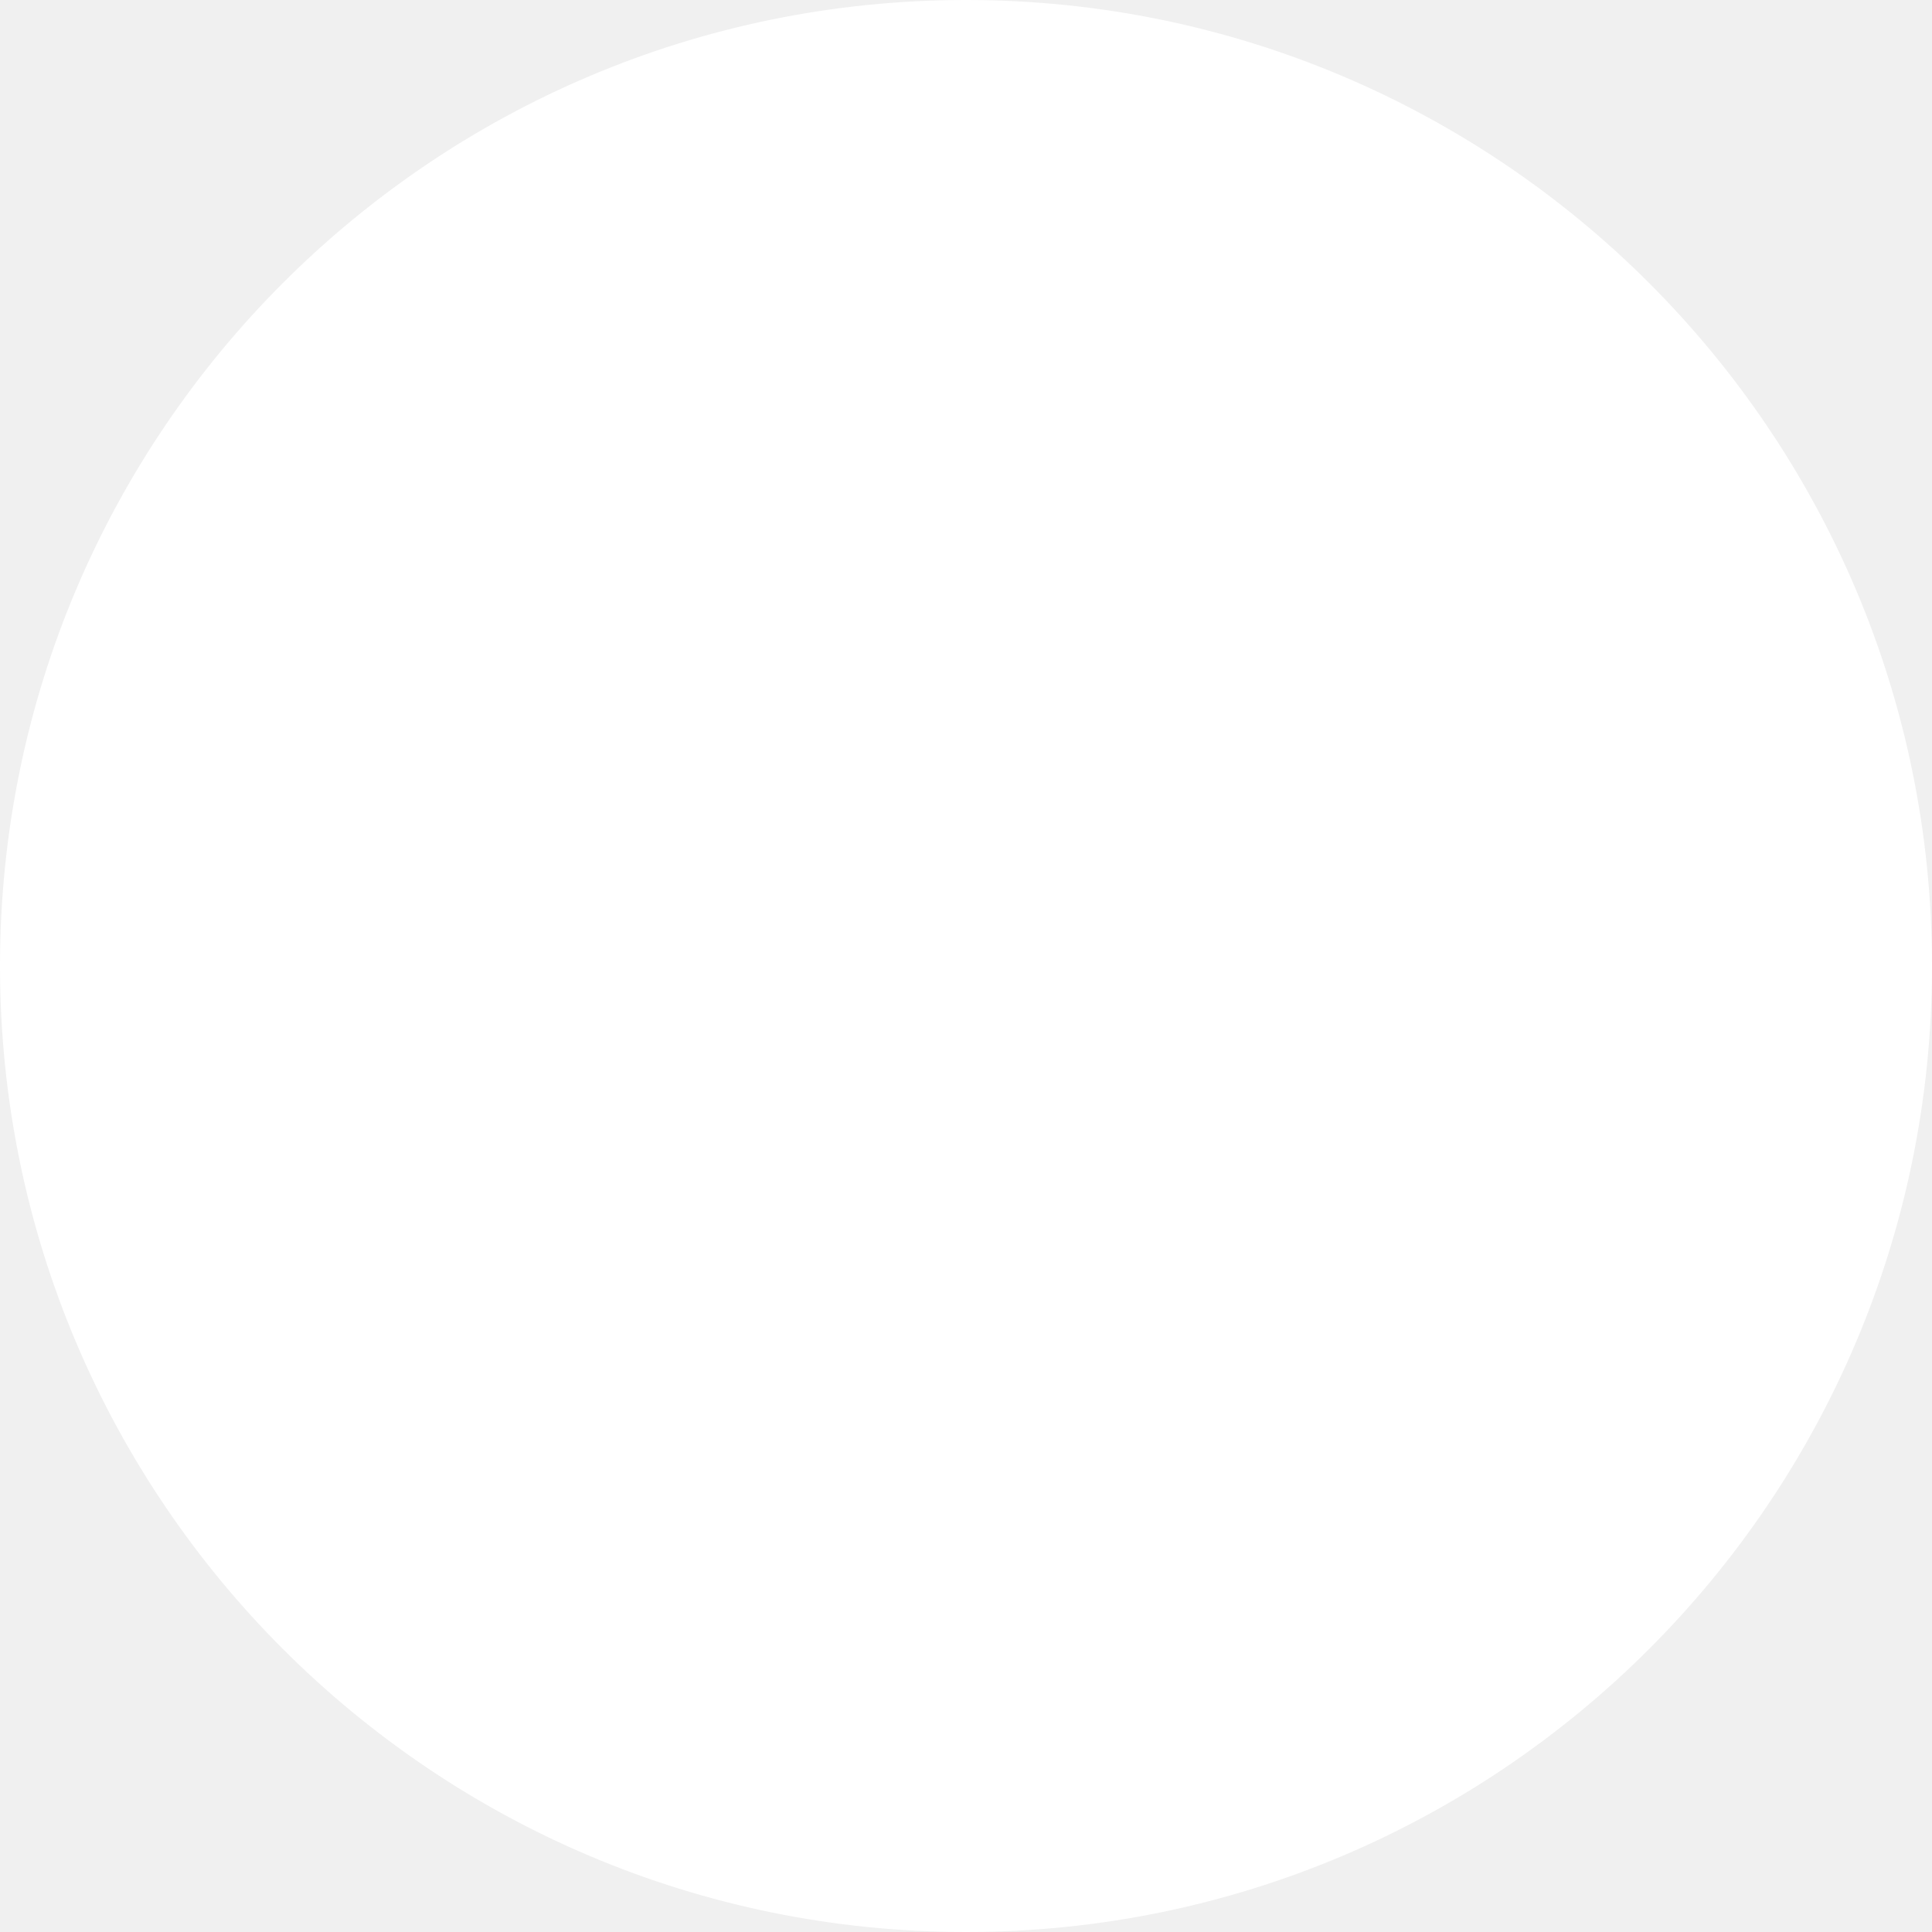
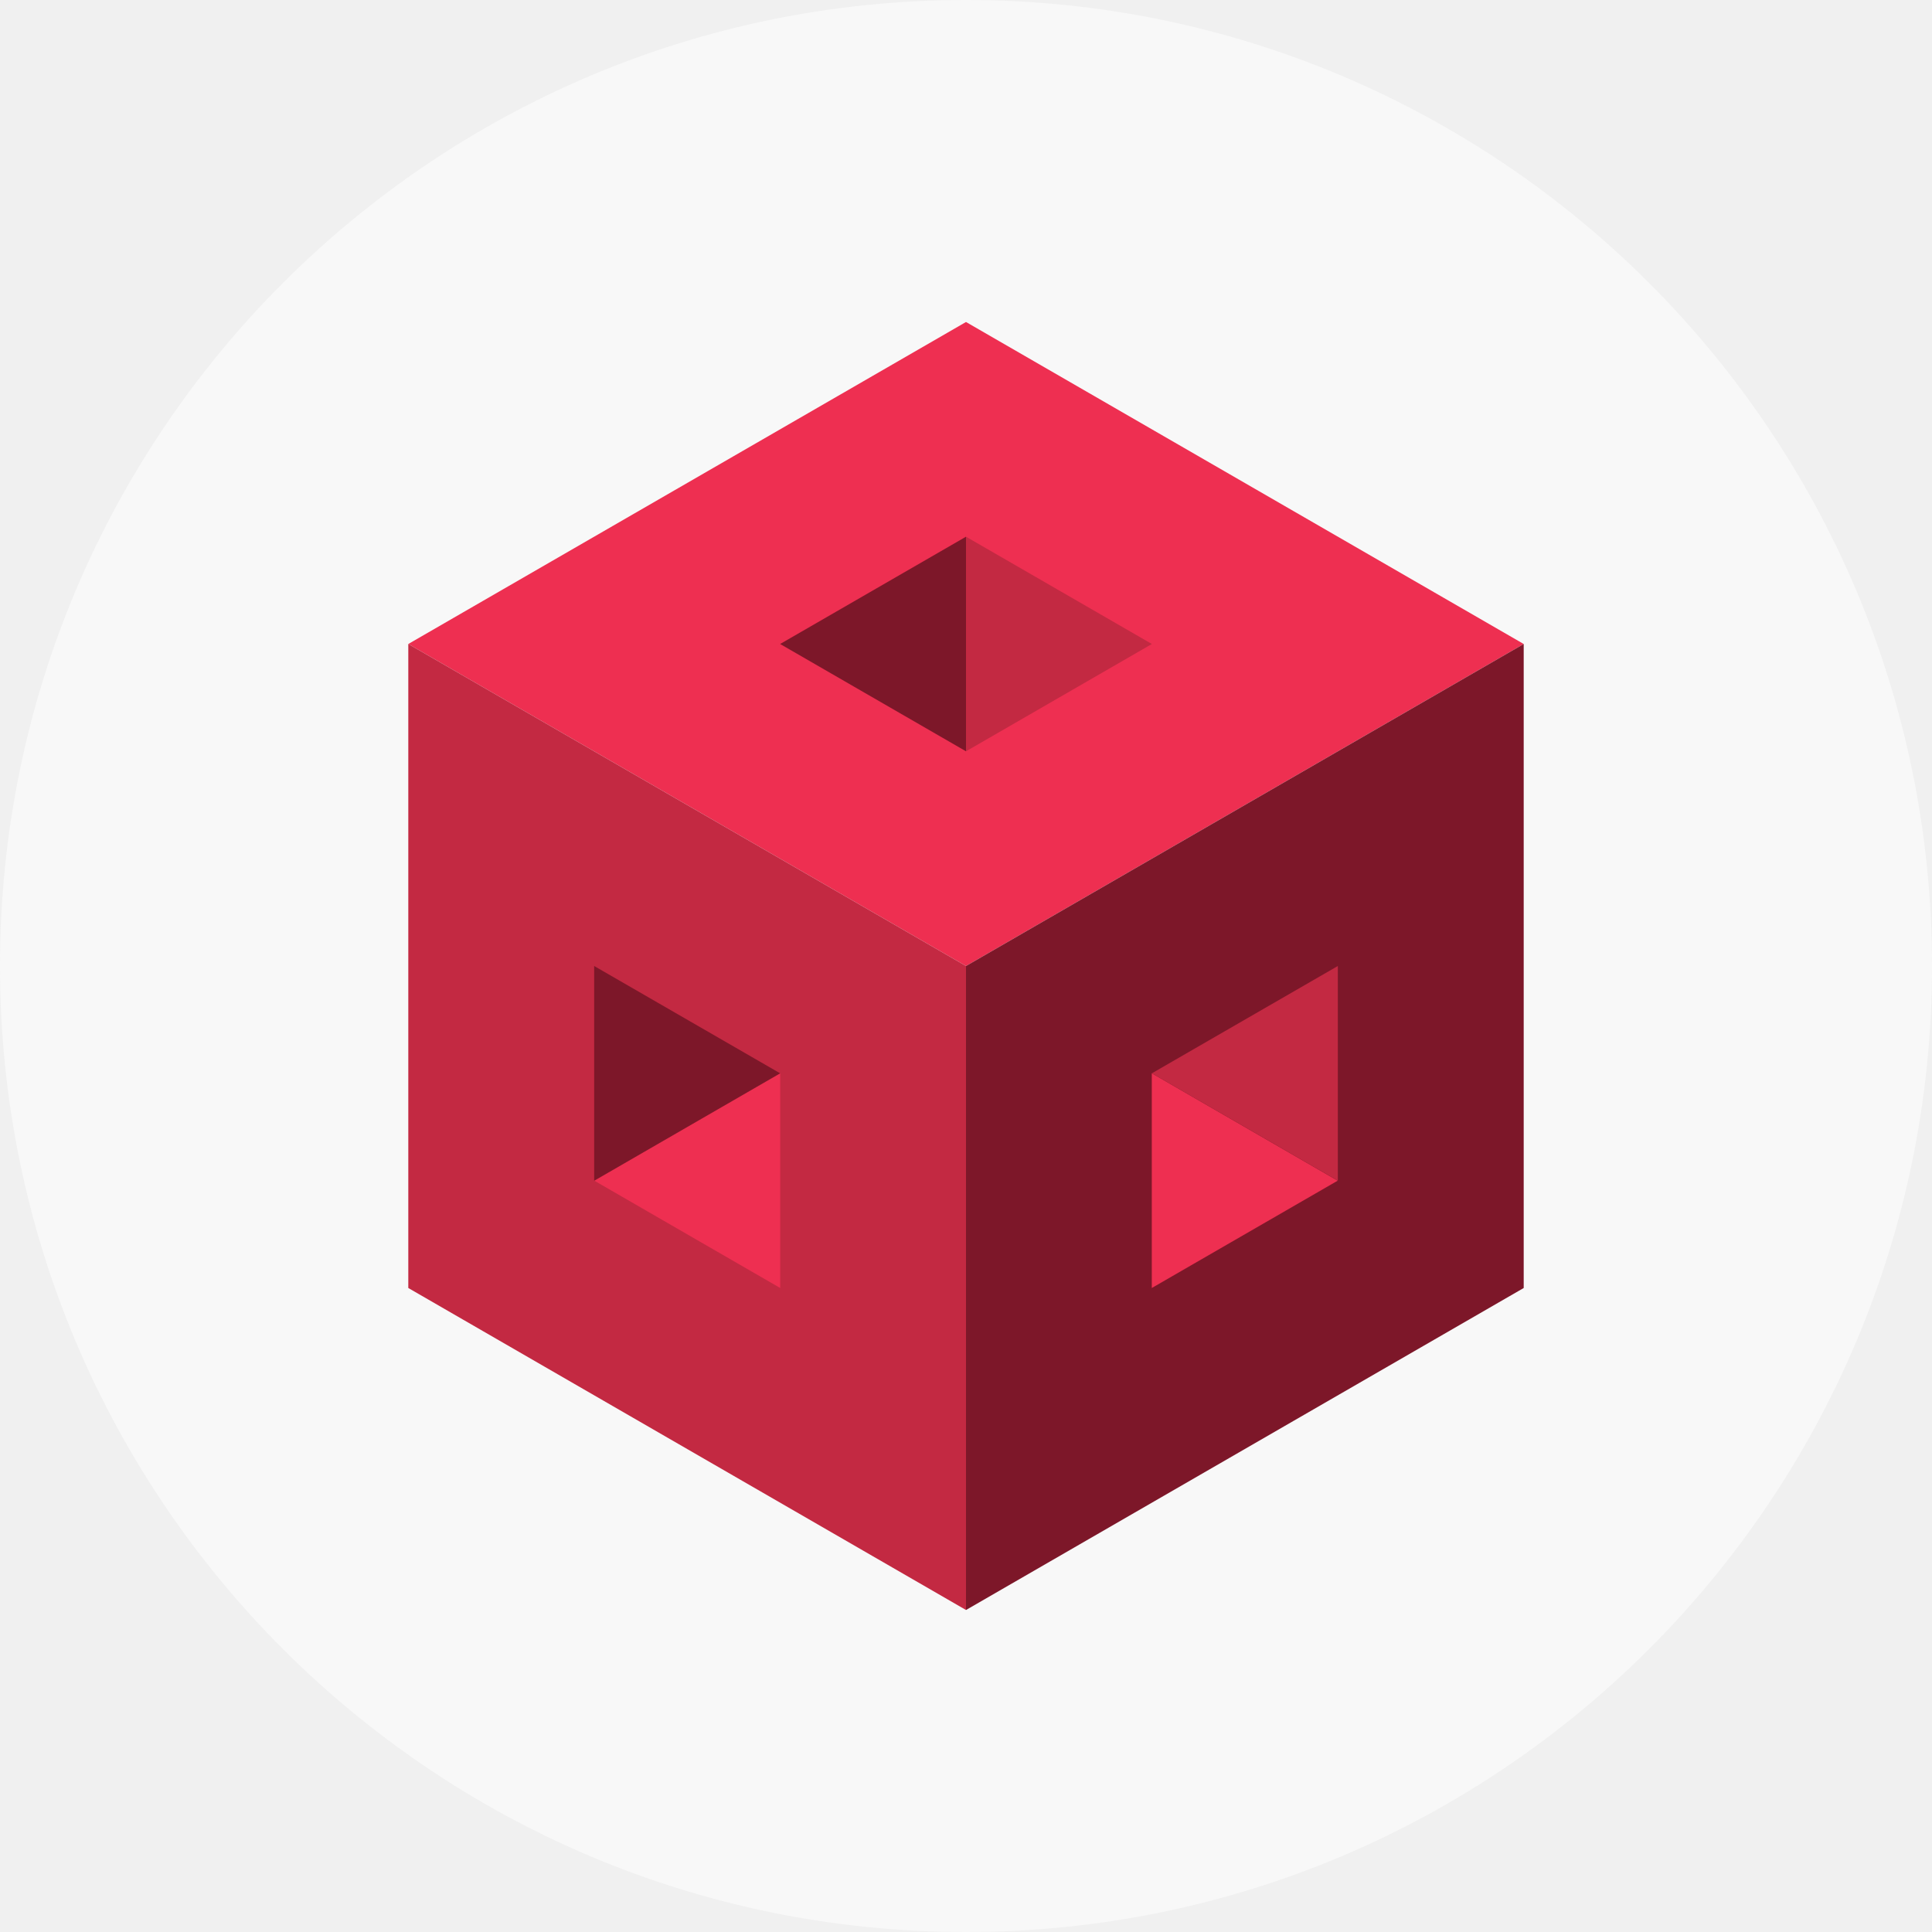
<svg xmlns="http://www.w3.org/2000/svg" width="24" height="24" viewBox="0 0 24 24" fill="none">
-   <g clip-path="url(#clip0_4353_8835)">
-     <path d="M12 24C18.627 24 24 18.627 24 12C24 5.373 18.627 0 12 0C5.373 0 0 5.373 0 12C0 18.627 5.373 24 12 24Z" fill="white" />
-     <path fill-rule="evenodd" clip-rule="evenodd" d="M12.004 22.5C17.527 22.5 22.004 18.023 22.004 12.5C22.004 6.977 17.527 2.5 12.004 2.5C6.481 2.5 2.004 6.977 2.004 12.5C2.004 18.023 6.481 22.5 12.004 22.5ZM4.605 14.965C4.605 16.892 5.341 18.647 6.547 19.964C4.508 18.352 3.2 15.856 3.2 13.055C3.2 8.192 7.141 4.251 12.004 4.251C16.866 4.251 20.808 8.192 20.808 13.055C20.808 15.835 19.519 18.314 17.506 19.927C18.693 18.614 19.415 16.874 19.415 14.965C19.415 10.875 16.1 7.56 12.01 7.56C7.92 7.56 4.605 10.875 4.605 14.965ZM15.866 20.576C17.452 19.394 18.479 17.503 18.479 15.373C18.479 11.793 15.577 8.89 11.996 8.89C8.415 8.89 5.513 11.793 5.513 15.373C5.513 17.546 6.581 19.469 8.222 20.646C7.281 19.688 6.7 18.374 6.7 16.925C6.7 13.992 9.077 11.615 12.01 11.615C14.943 11.615 17.32 13.992 17.32 16.925C17.32 18.339 16.767 19.624 15.866 20.576ZM16.6 17.206C16.6 18.764 15.825 20.142 14.64 20.974C15.168 20.364 15.488 19.568 15.488 18.698C15.488 16.777 13.931 15.22 12.01 15.22C10.089 15.22 8.532 16.777 8.532 18.698C8.532 19.585 8.865 20.395 9.412 21.009C8.197 20.181 7.4 18.787 7.4 17.206C7.4 14.665 9.459 12.606 12 12.606C14.54 12.606 16.6 14.665 16.6 17.206ZM13.342 21.357C14.22 20.881 14.815 19.951 14.815 18.882C14.815 17.328 13.555 16.067 12 16.067C10.445 16.067 9.185 17.328 9.185 18.882C9.185 19.951 9.781 20.881 10.658 21.357C10.295 21.006 10.07 20.515 10.07 19.97C10.07 18.904 10.934 18.04 12 18.04C13.066 18.04 13.93 18.904 13.93 19.97C13.93 20.515 13.705 21.006 13.342 21.357Z" fill="white" />
+   <g clip-path="url(#clip0_1898_6071)">
+     <path d="M12 24C18.627 24 24 18.627 24 12C24 5.373 18.627 0 12 0C5.373 0 0 5.373 0 12C0 18.627 5.373 24 12 24Z" fill="#F8F8F8" />
+     <path d="M5.072 8L12 12L18.928 8L12 4L5.072 8Z" fill="#EE2F51" />
+     <path d="M5.072 8L12 12V20L5.072 16V8Z" fill="#C32942" />
+     <path d="M18.928 8L12 12V20L18.928 16V8Z" fill="#7D1729" />
+     <path d="M7.383 14.667L9.692 13.333V16L7.383 14.667Z" fill="#EE2F51" />
+     <path d="M9.691 13.333L7.381 12V14.667L9.691 13.333Z" fill="#7D1729" />
+     <path d="M16.617 14.667L14.308 13.333V16L16.617 14.667Z" fill="#EE2F51" />
+     <path d="M14.309 13.333L16.619 12V14.667L14.309 13.333Z" fill="#C32942" />
+     <path d="M9.691 8L12 6.667V9.333L9.691 8Z" fill="#7D1729" />
+     <path d="M14.309 8L12 6.667V9.333L14.309 8Z" fill="#C32942" />
  </g>
  <defs>
-     <clipPath id="clip0_4353_8835">
-       <rect width="24" height="24" fill="black" />
+     <clipPath id="clip0_1898_6071">
+       <rect width="24" height="24" fill="white" />
    </clipPath>
  </defs>
</svg>
